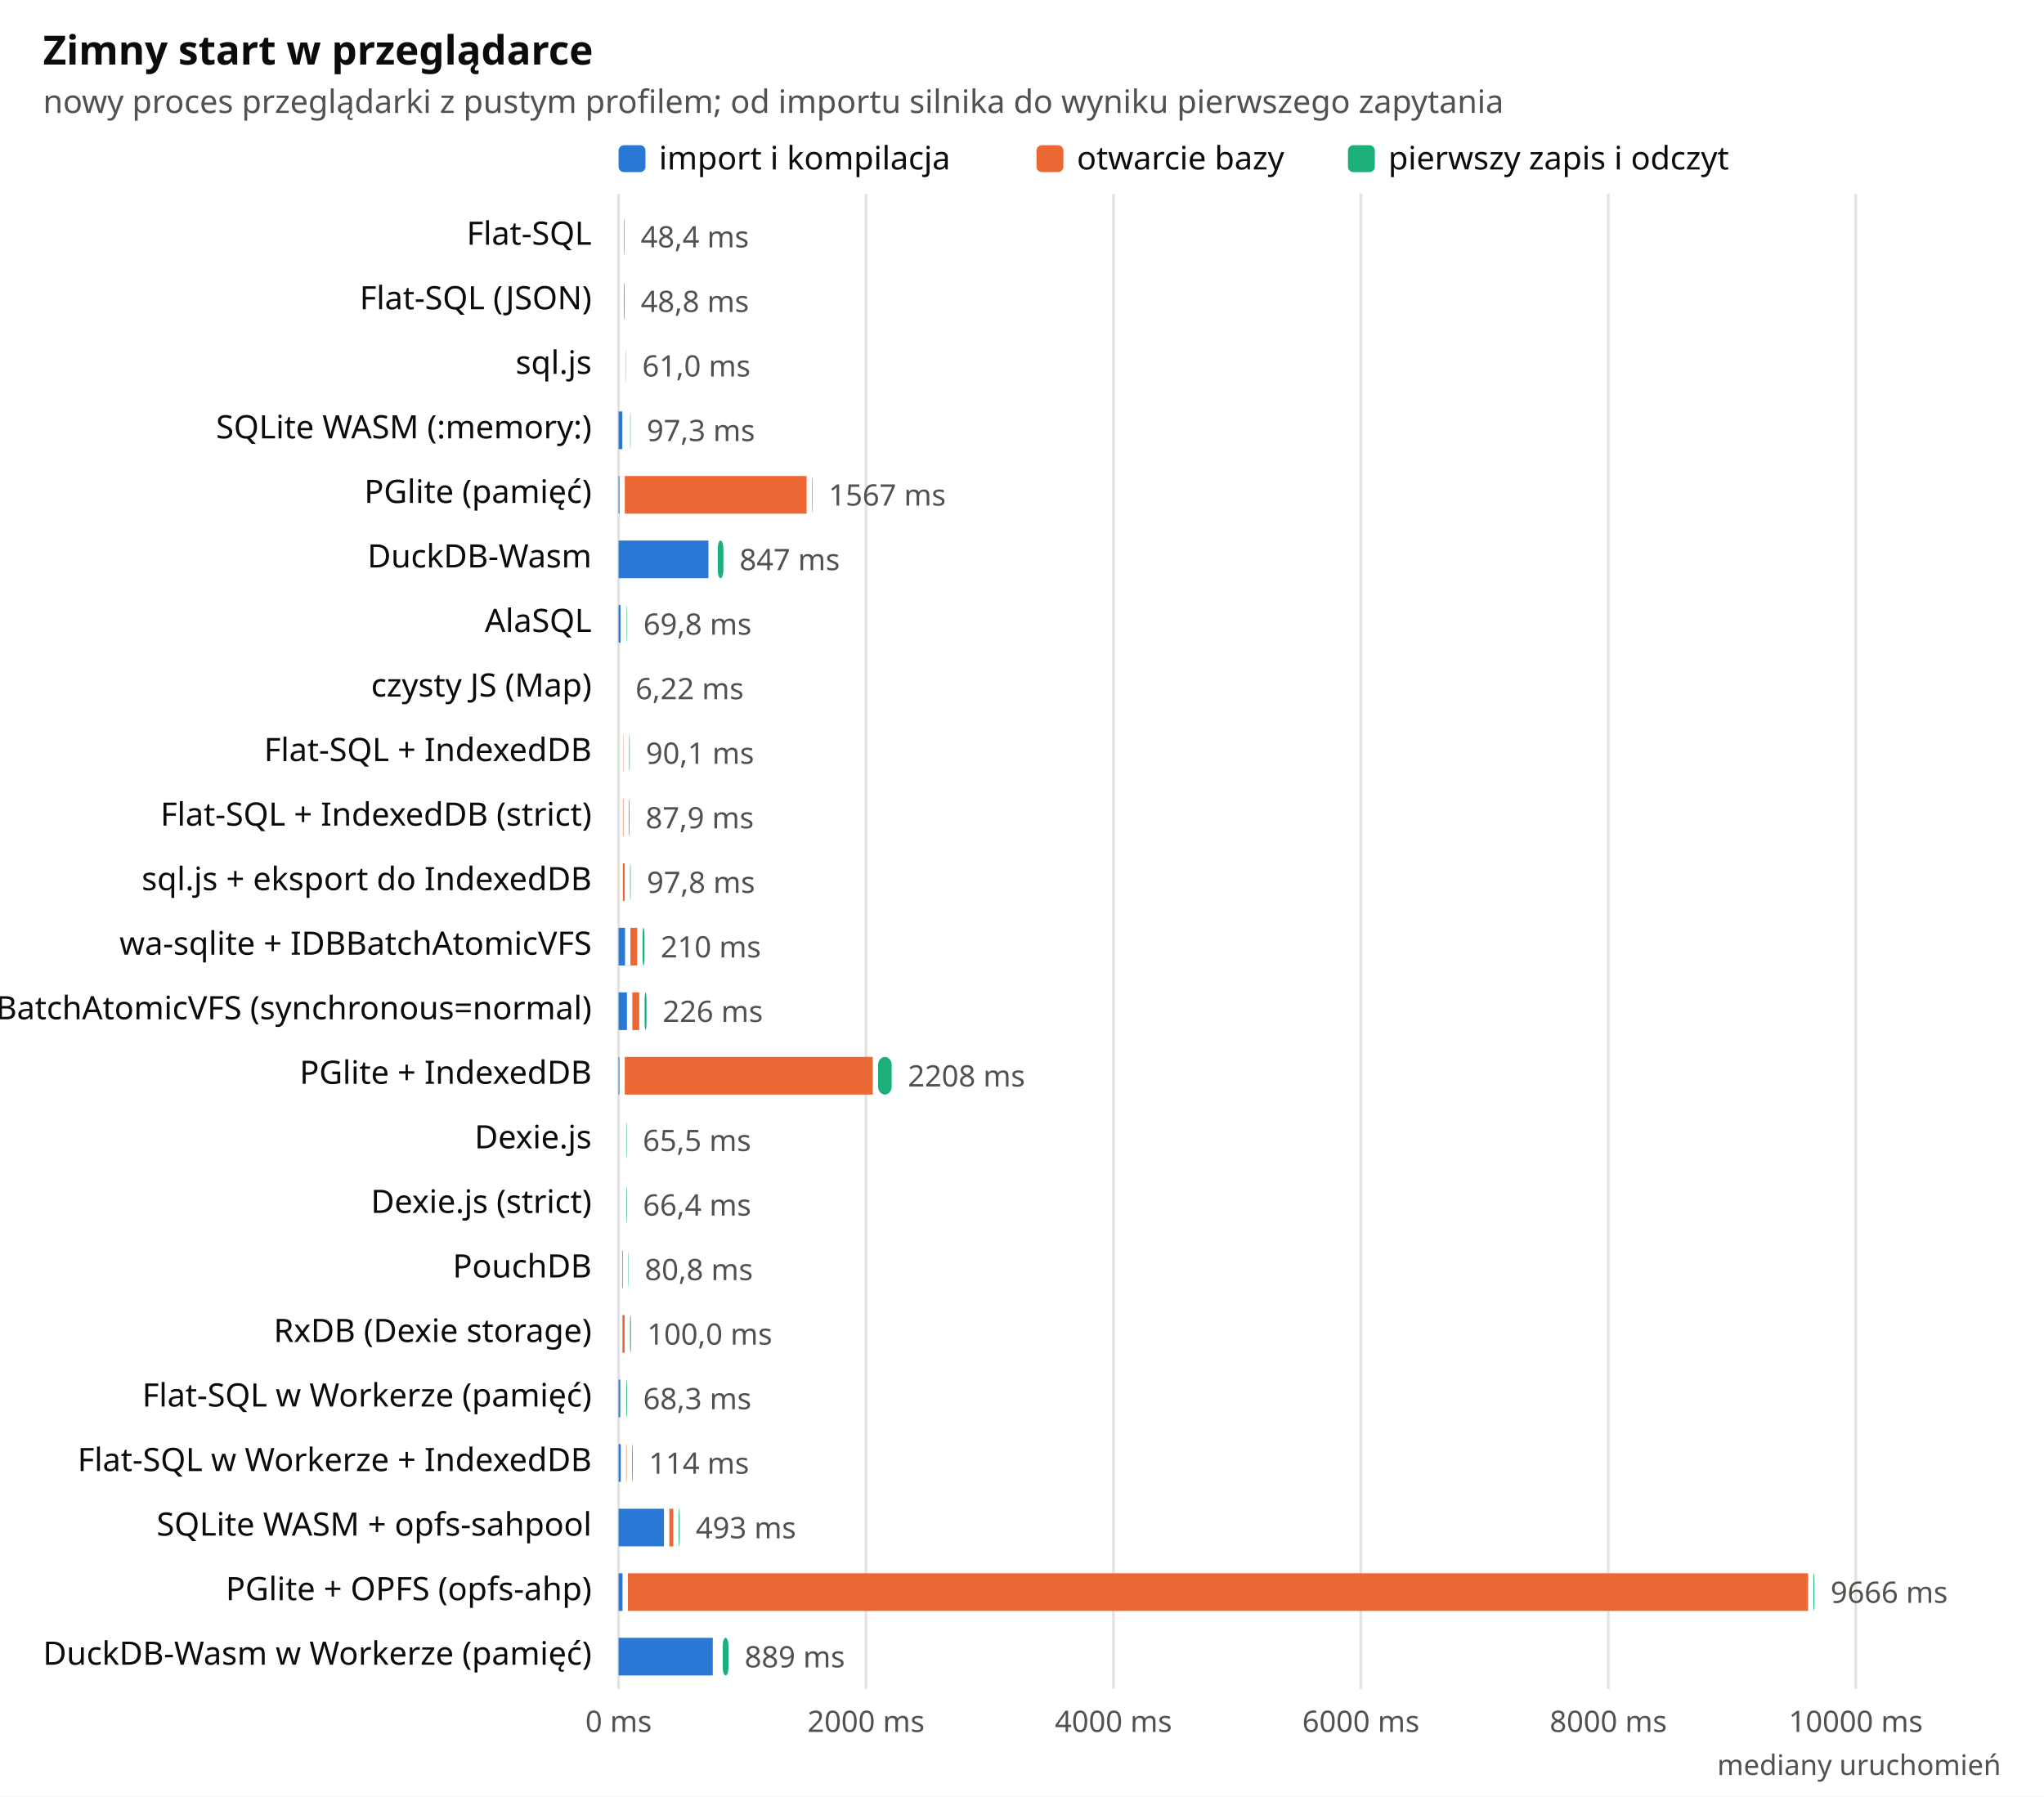
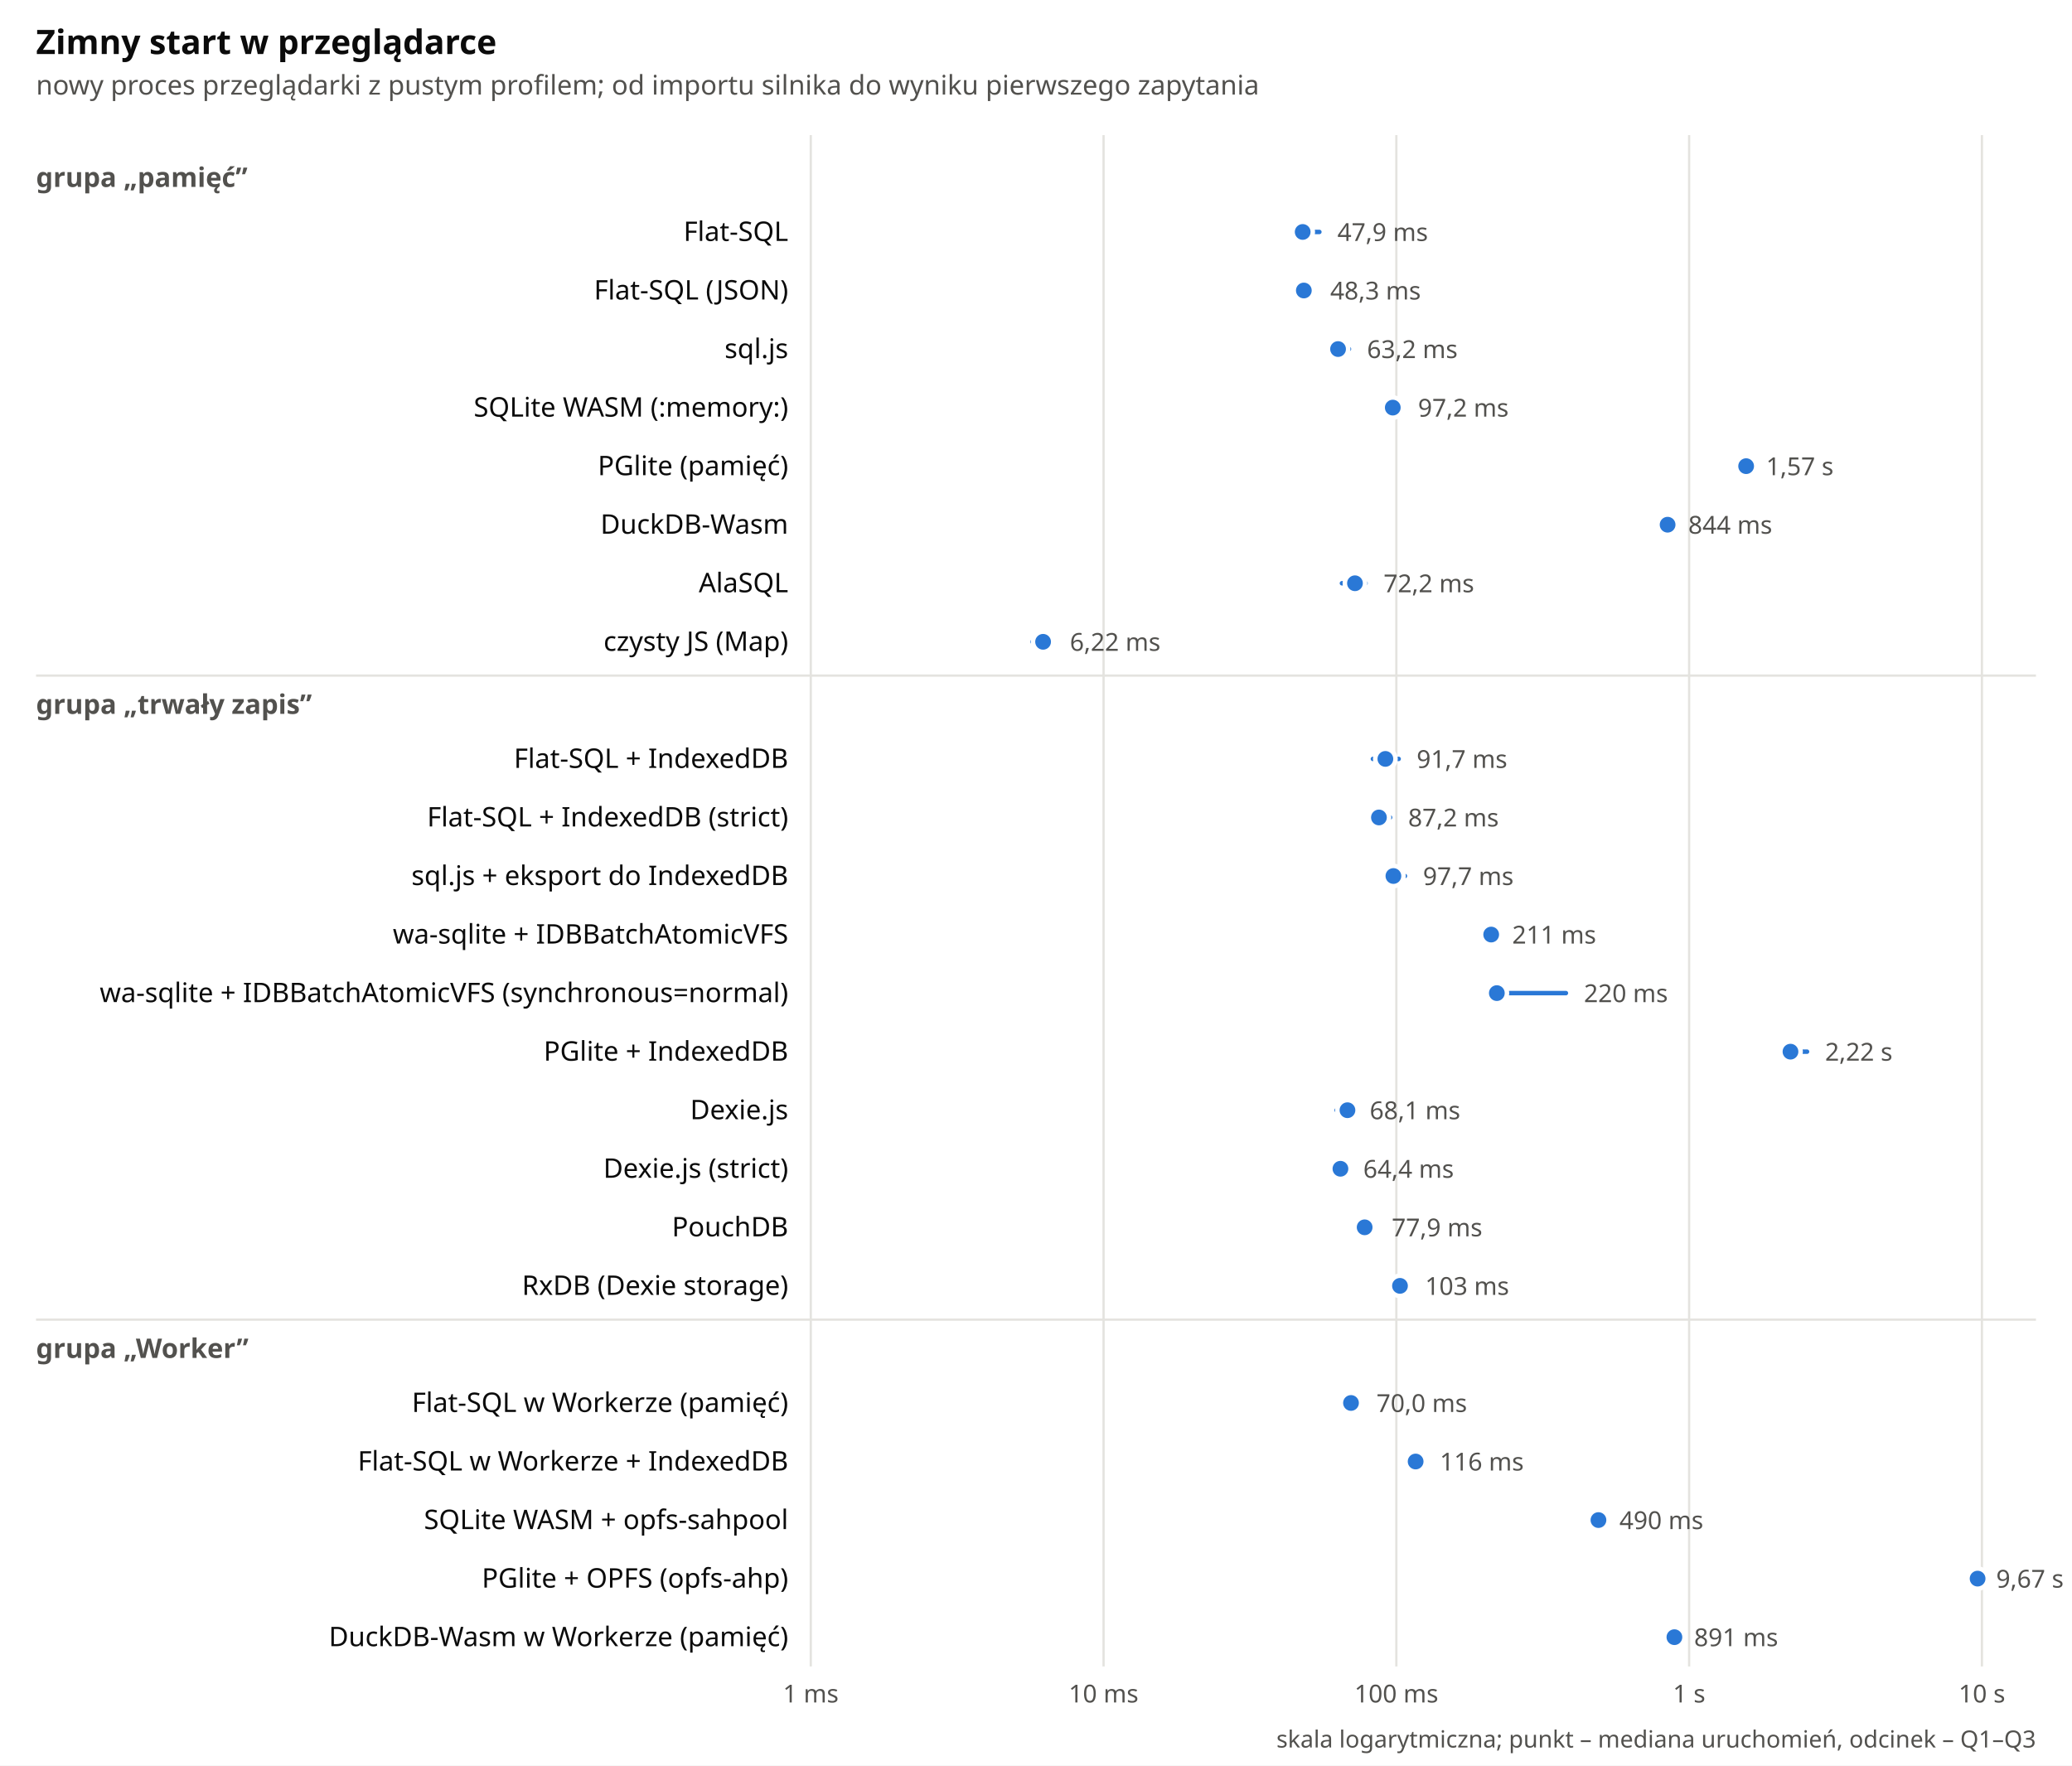
- <svg xmlns="http://www.w3.org/2000/svg" viewBox="0 0 760 668" width="760" height="668" font-family="Segoe UI, system-ui, sans-serif">
-   <rect width="760" height="668" fill="#ffffff" />
+ <svg xmlns="http://www.w3.org/2000/svg" viewBox="0 0 920 784" width="920" height="784" font-family="Segoe UI, system-ui, sans-serif">
+   <rect width="920" height="784" fill="#ffffff" />
  <text x="16" y="24" font-size="15" font-weight="600" fill="#0b0b0b">Zimny start w przeglądarce</text>
  <text x="16" y="42" font-size="12" fill="#52514e">nowy proces przeglądarki z pustym profilem; od importu silnika do wyniku pierwszego zapytania</text>
-   <rect x="230" y="54" width="10" height="10" rx="2" fill="#2a78d6" />
-   <text x="245" y="63" font-size="12" fill="#0b0b0b">import i kompilacja</text>
-   <rect x="385.4" y="54" width="10" height="10" rx="2" fill="#eb6834" />
-   <text x="400.4" y="63" font-size="12" fill="#0b0b0b">otwarcie bazy</text>
-   <rect x="501.2" y="54" width="10" height="10" rx="2" fill="#1baf7a" />
-   <text x="516.2" y="63" font-size="12" fill="#0b0b0b">pierwszy zapis i odczyt</text>
-   <line x1="230" x2="230" y1="72" y2="628" stroke="#e4e3df" />
-   <text x="230" y="644" font-size="11" fill="#52514e" text-anchor="middle">0 ms</text>
-   <line x1="322" x2="322" y1="72" y2="628" stroke="#e4e3df" />
-   <text x="322" y="644" font-size="11" fill="#52514e" text-anchor="middle">2000 ms</text>
-   <line x1="414" x2="414" y1="72" y2="628" stroke="#e4e3df" />
-   <text x="414" y="644" font-size="11" fill="#52514e" text-anchor="middle">4000 ms</text>
-   <line x1="506" x2="506" y1="72" y2="628" stroke="#e4e3df" />
-   <text x="506" y="644" font-size="11" fill="#52514e" text-anchor="middle">6000 ms</text>
-   <line x1="598" x2="598" y1="72" y2="628" stroke="#e4e3df" />
-   <text x="598" y="644" font-size="11" fill="#52514e" text-anchor="middle">8000 ms</text>
-   <line x1="690" x2="690" y1="72" y2="628" stroke="#e4e3df" />
-   <text x="690" y="644" font-size="11" fill="#52514e" text-anchor="middle">10000 ms</text>
-   <text x="220" y="91" font-size="12" fill="#0b0b0b" text-anchor="end">Flat-SQL</text>
-   <rect x="230" y="81" width="0" height="14" rx="0" fill="#2a78d6" />
-   <rect x="231.75" y="81" width="0" height="14" rx="0" fill="#eb6834" />
-   <rect x="232.033" y="81" width="0.192" height="14" rx="3" fill="#1baf7a" />
-   <text x="238.225" y="92" font-size="11" fill="#52514e">48,4 ms</text>
-   <text x="220" y="115" font-size="12" fill="#0b0b0b" text-anchor="end">Flat-SQL (JSON)</text>
-   <rect x="230" y="105" width="0" height="14" rx="0" fill="#2a78d6" />
-   <rect x="231.672" y="105" width="0" height="14" rx="0" fill="#eb6834" />
-   <rect x="231.995" y="105" width="0.252" height="14" rx="3" fill="#1baf7a" />
-   <text x="238.247" y="116" font-size="11" fill="#52514e">48,8 ms</text>
-   <text x="220" y="139" font-size="12" fill="#0b0b0b" text-anchor="end">sql.js</text>
-   <rect x="230" y="129" width="0" height="14" rx="0" fill="#2a78d6" />
-   <rect x="231.642" y="129" width="0" height="14" rx="0" fill="#eb6834" />
-   <rect x="232.712" y="129" width="0.093" height="14" rx="3" fill="#1baf7a" />
-   <text x="238.805" y="140" font-size="11" fill="#52514e">61,0 ms</text>
-   <text x="220" y="163" font-size="12" fill="#0b0b0b" text-anchor="end">SQLite WASM (:memory:)</text>
-   <rect x="230" y="153" width="1.381" height="14" rx="0" fill="#2a78d6" />
-   <rect x="233.381" y="153" width="0" height="14" rx="0" fill="#eb6834" />
-   <rect x="234.312" y="153" width="0.162" height="14" rx="3" fill="#1baf7a" />
-   <text x="240.474" y="164" font-size="11" fill="#52514e">97,3 ms</text>
-   <text x="220" y="187" font-size="12" fill="#0b0b0b" text-anchor="end">PGlite (pamięć)</text>
-   <rect x="230" y="177" width="0.312" height="14" rx="0" fill="#2a78d6" />
-   <rect x="232.312" y="177" width="67.607" height="14" rx="0" fill="#eb6834" />
-   <rect x="301.92" y="177" width="0.178" height="14" rx="3" fill="#1baf7a" />
-   <text x="308.098" y="188" font-size="11" fill="#52514e">1567 ms</text>
-   <text x="220" y="211" font-size="12" fill="#0b0b0b" text-anchor="end">DuckDB-Wasm</text>
-   <rect x="230" y="201" width="33.411" height="14" rx="0" fill="#2a78d6" />
-   <rect x="265.411" y="201" width="0" height="14" rx="0" fill="#eb6834" />
-   <rect x="266.877" y="201" width="2.099" height="14" rx="3" fill="#1baf7a" />
-   <text x="274.976" y="212" font-size="11" fill="#52514e">847 ms</text>
-   <text x="220" y="235" font-size="12" fill="#0b0b0b" text-anchor="end">AlaSQL</text>
-   <rect x="230" y="225" width="0.717" height="14" rx="0" fill="#2a78d6" />
-   <rect x="232.717" y="225" width="0" height="14" rx="0" fill="#eb6834" />
-   <rect x="233.027" y="225" width="0.183" height="14" rx="3" fill="#1baf7a" />
-   <text x="239.21" y="236" font-size="11" fill="#52514e">69,8 ms</text>
-   <text x="220" y="259" font-size="12" fill="#0b0b0b" text-anchor="end">czysty JS (Map)</text>
-   <rect x="230" y="249" width="0" height="14" rx="0" fill="#2a78d6" />
-   <rect x="230.277" y="249" width="0" height="14" rx="0" fill="#eb6834" />
-   <rect x="230.279" y="249" width="0.007" height="14" rx="3" fill="#1baf7a" />
-   <text x="236.286" y="260" font-size="11" fill="#52514e">6,22 ms</text>
-   <text x="220" y="283" font-size="12" fill="#0b0b0b" text-anchor="end">Flat-SQL + IndexedDB</text>
-   <rect x="230" y="273" width="0" height="14" rx="0" fill="#2a78d6" />
-   <rect x="231.848" y="273" width="0.091" height="14" rx="0" fill="#eb6834" />
-   <rect x="233.938" y="273" width="0.207" height="14" rx="3" fill="#1baf7a" />
-   <text x="240.146" y="284" font-size="11" fill="#52514e">90,1 ms</text>
-   <text x="220" y="307" font-size="12" fill="#0b0b0b" text-anchor="end">Flat-SQL + IndexedDB (strict)</text>
-   <rect x="230" y="297" width="0" height="14" rx="0" fill="#2a78d6" />
-   <rect x="231.626" y="297" width="0.168" height="14" rx="0" fill="#eb6834" />
-   <rect x="233.794" y="297" width="0.249" height="14" rx="3" fill="#1baf7a" />
-   <text x="240.044" y="308" font-size="11" fill="#52514e">87,9 ms</text>
-   <text x="220" y="331" font-size="12" fill="#0b0b0b" text-anchor="end">sql.js + eksport do IndexedDB</text>
-   <rect x="230" y="321" width="0" height="14" rx="0" fill="#2a78d6" />
-   <rect x="231.578" y="321" width="0.711" height="14" rx="0" fill="#eb6834" />
-   <rect x="234.289" y="321" width="0.211" height="14" rx="3" fill="#1baf7a" />
-   <text x="240.501" y="332" font-size="11" fill="#52514e">97,8 ms</text>
-   <text x="220" y="355" font-size="12" fill="#0b0b0b" text-anchor="end">wa-sqlite + IDBBatchAtomicVFS</text>
-   <rect x="230" y="345" width="2.402" height="14" rx="0" fill="#2a78d6" />
-   <rect x="234.402" y="345" width="2.512" height="14" rx="0" fill="#eb6834" />
-   <rect x="238.913" y="345" width="0.727" height="14" rx="3" fill="#1baf7a" />
-   <text x="245.641" y="356" font-size="11" fill="#52514e">210 ms</text>
-   <text x="220" y="379" font-size="12" fill="#0b0b0b" text-anchor="end">wa-sqlite + IDBBatchAtomicVFS (synchronous=normal)</text>
-   <rect x="230" y="369" width="3.109" height="14" rx="0" fill="#2a78d6" />
-   <rect x="235.109" y="369" width="2.571" height="14" rx="0" fill="#eb6834" />
-   <rect x="239.68" y="369" width="0.707" height="14" rx="3" fill="#1baf7a" />
-   <text x="246.387" y="380" font-size="11" fill="#52514e">226 ms</text>
-   <text x="220" y="403" font-size="12" fill="#0b0b0b" text-anchor="end">PGlite + IndexedDB</text>
-   <rect x="230" y="393" width="0.301" height="14" rx="0" fill="#2a78d6" />
-   <rect x="232.301" y="393" width="92.196" height="14" rx="0" fill="#eb6834" />
-   <rect x="326.497" y="393" width="5.057" height="14" rx="3" fill="#1baf7a" />
-   <text x="337.555" y="404" font-size="11" fill="#52514e">2208 ms</text>
-   <text x="220" y="427" font-size="12" fill="#0b0b0b" text-anchor="end">Dexie.js</text>
-   <rect x="230" y="417" width="0" height="14" rx="0" fill="#2a78d6" />
-   <rect x="231.056" y="417" width="0" height="14" rx="0" fill="#eb6834" />
-   <rect x="232.846" y="417" width="0.168" height="14" rx="3" fill="#1baf7a" />
-   <text x="239.014" y="428" font-size="11" fill="#52514e">65,5 ms</text>
-   <text x="220" y="451" font-size="12" fill="#0b0b0b" text-anchor="end">Dexie.js (strict)</text>
-   <rect x="230" y="441" width="0" height="14" rx="0" fill="#2a78d6" />
-   <rect x="231.077" y="441" width="0" height="14" rx="0" fill="#eb6834" />
-   <rect x="232.839" y="441" width="0.213" height="14" rx="3" fill="#1baf7a" />
-   <text x="239.053" y="452" font-size="11" fill="#52514e">66,4 ms</text>
-   <text x="220" y="475" font-size="12" fill="#0b0b0b" text-anchor="end">PouchDB</text>
-   <rect x="230" y="465" width="0" height="14" rx="0" fill="#2a78d6" />
-   <rect x="231.322" y="465" width="0.268" height="14" rx="0" fill="#eb6834" />
-   <rect x="233.59" y="465" width="0.129" height="14" rx="3" fill="#1baf7a" />
-   <text x="239.719" y="476" font-size="11" fill="#52514e">80,8 ms</text>
-   <text x="220" y="499" font-size="12" fill="#0b0b0b" text-anchor="end">RxDB (Dexie storage)</text>
-   <rect x="230" y="489" width="0" height="14" rx="0" fill="#2a78d6" />
-   <rect x="231.432" y="489" width="0.831" height="14" rx="0" fill="#eb6834" />
-   <rect x="234.264" y="489" width="0.335" height="14" rx="3" fill="#1baf7a" />
-   <text x="240.599" y="500" font-size="11" fill="#52514e">100,0 ms</text>
-   <text x="220" y="523" font-size="12" fill="#0b0b0b" text-anchor="end">Flat-SQL w Workerze (pamięć)</text>
-   <rect x="230" y="513" width="0.613" height="14" rx="0" fill="#2a78d6" />
-   <rect x="232.613" y="513" width="0" height="14" rx="0" fill="#eb6834" />
-   <rect x="232.89" y="513" width="0.254" height="14" rx="3" fill="#1baf7a" />
-   <text x="239.144" y="524" font-size="11" fill="#52514e">68,3 ms</text>
-   <text x="220" y="547" font-size="12" fill="#0b0b0b" text-anchor="end">Flat-SQL w Workerze + IndexedDB</text>
-   <rect x="230" y="537" width="0.816" height="14" rx="0" fill="#2a78d6" />
-   <rect x="232.816" y="537" width="0.164" height="14" rx="0" fill="#eb6834" />
-   <rect x="234.98" y="537" width="0.256" height="14" rx="3" fill="#1baf7a" />
-   <text x="241.236" y="548" font-size="11" fill="#52514e">114 ms</text>
-   <text x="220" y="571" font-size="12" fill="#0b0b0b" text-anchor="end">SQLite WASM + opfs-sahpool</text>
-   <rect x="230" y="561" width="16.879" height="14" rx="0" fill="#2a78d6" />
-   <rect x="248.879" y="561" width="1.47" height="14" rx="0" fill="#eb6834" />
-   <rect x="252.35" y="561" width="0.349" height="14" rx="3" fill="#1baf7a" />
-   <text x="258.699" y="572" font-size="11" fill="#52514e">493 ms</text>
-   <text x="220" y="595" font-size="12" fill="#0b0b0b" text-anchor="end">PGlite + OPFS (opfs-ahp)</text>
-   <rect x="230" y="585" width="1.459" height="14" rx="0" fill="#2a78d6" />
-   <rect x="233.459" y="585" width="438.832" height="14" rx="0" fill="#eb6834" />
-   <rect x="674.29" y="585" width="0.343" height="14" rx="3" fill="#1baf7a" />
-   <text x="680.633" y="596" font-size="11" fill="#52514e">9666 ms</text>
-   <text x="220" y="619" font-size="12" fill="#0b0b0b" text-anchor="end">DuckDB-Wasm w Workerze (pamięć)</text>
-   <rect x="230" y="609" width="35.029" height="14" rx="0" fill="#2a78d6" />
-   <rect x="267.029" y="609" width="0" height="14" rx="0" fill="#eb6834" />
-   <rect x="268.72" y="609" width="2.151" height="14" rx="3" fill="#1baf7a" />
-   <text x="276.871" y="620" font-size="11" fill="#52514e">889 ms</text>
-   <text x="744" y="660" font-size="10.5" fill="#52514e" text-anchor="end">mediany uruchomień</text>
+   <line x1="360" x2="360" y1="60" y2="740" stroke="#e4e3df" stroke-width="1" />
+   <text x="360" y="756" font-size="11" fill="#52514e" text-anchor="middle">1 ms</text>
+   <line x1="490" x2="490" y1="60" y2="740" stroke="#e4e3df" stroke-width="1" />
+   <text x="490" y="756" font-size="11" fill="#52514e" text-anchor="middle">10 ms</text>
+   <line x1="620" x2="620" y1="60" y2="740" stroke="#e4e3df" stroke-width="1" />
+   <text x="620" y="756" font-size="11" fill="#52514e" text-anchor="middle">100 ms</text>
+   <line x1="750" x2="750" y1="60" y2="740" stroke="#e4e3df" stroke-width="1" />
+   <text x="750" y="756" font-size="11" fill="#52514e" text-anchor="middle">1 s</text>
+   <line x1="880" x2="880" y1="60" y2="740" stroke="#e4e3df" stroke-width="1" />
+   <text x="880" y="756" font-size="11" fill="#52514e" text-anchor="middle">10 s</text>
+   <text x="16" y="83" font-size="12" font-weight="600" fill="#52514e">grupa „pamięć”</text>
+   <text x="350" y="107" font-size="12" fill="#0b0b0b" text-anchor="end">Flat-SQL</text>
+   <g>
+     <line x1="575.294" x2="585.814" y1="103" y2="103" stroke="#2a78d6" stroke-width="2" stroke-linecap="round" />
+     <circle cx="578.414" cy="103" r="4.5" fill="#2a78d6" stroke="#ffffff" stroke-width="2" />
+     <text x="593.814" y="107" font-size="11" fill="#52514e">47,9 ms</text>
+   </g>
+   <text x="350" y="133" font-size="12" fill="#0b0b0b" text-anchor="end">Flat-SQL (JSON)</text>
+   <g>
+     <line x1="575.909" x2="582.625" y1="129" y2="129" stroke="#2a78d6" stroke-width="2" stroke-linecap="round" />
+     <circle cx="578.925" cy="129" r="4.5" fill="#2a78d6" stroke="#ffffff" stroke-width="2" />
+     <text x="590.625" y="133" font-size="11" fill="#52514e">48,3 ms</text>
+   </g>
+   <text x="350" y="159" font-size="12" fill="#0b0b0b" text-anchor="end">sql.js</text>
+   <g>
+     <line x1="590.699" x2="598.971" y1="155" y2="155" stroke="#2a78d6" stroke-width="2" stroke-linecap="round" />
+     <circle cx="594.12" cy="155" r="4.5" fill="#2a78d6" stroke="#ffffff" stroke-width="2" />
+     <text x="606.971" y="159" font-size="11" fill="#52514e">63,2 ms</text>
+   </g>
+   <text x="350" y="185" font-size="12" fill="#0b0b0b" text-anchor="end">SQLite WASM (:memory:)</text>
+   <g>
+     <line x1="616.205" x2="621.622" y1="181" y2="181" stroke="#2a78d6" stroke-width="2" stroke-linecap="round" />
+     <circle cx="618.415" cy="181" r="4.5" fill="#2a78d6" stroke="#ffffff" stroke-width="2" />
+     <text x="629.622" y="185" font-size="11" fill="#52514e">97,2 ms</text>
+   </g>
+   <text x="350" y="211" font-size="12" fill="#0b0b0b" text-anchor="end">PGlite (pamięć)</text>
+   <g>
+     <line x1="775.041" x2="776.166" y1="207" y2="207" stroke="#2a78d6" stroke-width="2" stroke-linecap="round" />
+     <circle cx="775.311" cy="207" r="4.5" fill="#2a78d6" stroke="#ffffff" stroke-width="2" />
+     <text x="784.166" y="211" font-size="11" fill="#52514e">1,57 s</text>
+   </g>
+   <text x="350" y="237" font-size="12" fill="#0b0b0b" text-anchor="end">DuckDB-Wasm</text>
+   <g>
+     <line x1="739.9" x2="741.603" y1="233" y2="233" stroke="#2a78d6" stroke-width="2" stroke-linecap="round" />
+     <circle cx="740.442" cy="233" r="4.5" fill="#2a78d6" stroke="#ffffff" stroke-width="2" />
+     <text x="749.603" y="237" font-size="11" fill="#52514e">844 ms</text>
+   </g>
+   <text x="350" y="263" font-size="12" fill="#0b0b0b" text-anchor="end">AlaSQL</text>
+   <g>
+     <line x1="595.842" x2="606.307" y1="259" y2="259" stroke="#2a78d6" stroke-width="2" stroke-linecap="round" />
+     <circle cx="601.625" cy="259" r="4.5" fill="#2a78d6" stroke="#ffffff" stroke-width="2" />
+     <text x="614.307" y="263" font-size="11" fill="#52514e">72,2 ms</text>
+   </g>
+   <text x="350" y="289" font-size="12" fill="#0b0b0b" text-anchor="end">czysty JS (Map)</text>
+   <g>
+     <line x1="458.424" x2="467.03" y1="285" y2="285" stroke="#2a78d6" stroke-width="2" stroke-linecap="round" />
+     <circle cx="463.147" cy="285" r="4.5" fill="#2a78d6" stroke="#ffffff" stroke-width="2" />
+     <text x="475.03" y="289" font-size="11" fill="#52514e">6,22 ms</text>
+   </g>
+   <line x1="16" x2="904" y1="300" y2="300" stroke="#e4e3df" />
+   <text x="16" y="317" font-size="12" font-weight="600" fill="#52514e">grupa „trwały zapis”</text>
+   <text x="350" y="341" font-size="12" fill="#0b0b0b" text-anchor="end">Flat-SQL + IndexedDB</text>
+   <g>
+     <line x1="609.59" x2="621.019" y1="337" y2="337" stroke="#2a78d6" stroke-width="2" stroke-linecap="round" />
+     <circle cx="615.128" cy="337" r="4.5" fill="#2a78d6" stroke="#ffffff" stroke-width="2" />
+     <text x="629.019" y="341" font-size="11" fill="#52514e">91,7 ms</text>
+   </g>
+   <text x="350" y="367" font-size="12" fill="#0b0b0b" text-anchor="end">Flat-SQL + IndexedDB (strict)</text>
+   <g>
+     <line x1="610.23" x2="617.235" y1="363" y2="363" stroke="#2a78d6" stroke-width="2" stroke-linecap="round" />
+     <circle cx="612.27" cy="363" r="4.5" fill="#2a78d6" stroke="#ffffff" stroke-width="2" />
+     <text x="625.235" y="367" font-size="11" fill="#52514e">87,2 ms</text>
+   </g>
+   <text x="350" y="393" font-size="12" fill="#0b0b0b" text-anchor="end">sql.js + eksport do IndexedDB</text>
+   <g>
+     <line x1="616.226" x2="623.821" y1="389" y2="389" stroke="#2a78d6" stroke-width="2" stroke-linecap="round" />
+     <circle cx="618.698" cy="389" r="4.5" fill="#2a78d6" stroke="#ffffff" stroke-width="2" />
+     <text x="631.821" y="393" font-size="11" fill="#52514e">97,7 ms</text>
+   </g>
+   <text x="350" y="419" font-size="12" fill="#0b0b0b" text-anchor="end">wa-sqlite + IDBBatchAtomicVFS</text>
+   <g>
+     <line x1="660.354" x2="663.423" y1="415" y2="415" stroke="#2a78d6" stroke-width="2" stroke-linecap="round" />
+     <circle cx="662.111" cy="415" r="4.5" fill="#2a78d6" stroke="#ffffff" stroke-width="2" />
+     <text x="671.423" y="419" font-size="11" fill="#52514e">211 ms</text>
+   </g>
+   <text x="350" y="445" font-size="12" fill="#0b0b0b" text-anchor="end">wa-sqlite + IDBBatchAtomicVFS (synchronous=normal)</text>
+   <g>
+     <line x1="662.227" x2="695.282" y1="441" y2="441" stroke="#2a78d6" stroke-width="2" stroke-linecap="round" />
+     <circle cx="664.617" cy="441" r="4.5" fill="#2a78d6" stroke="#ffffff" stroke-width="2" />
+     <text x="703.282" y="445" font-size="11" fill="#52514e">220 ms</text>
+   </g>
+   <text x="350" y="471" font-size="12" fill="#0b0b0b" text-anchor="end">PGlite + IndexedDB</text>
+   <g>
+     <line x1="794.198" x2="802.347" y1="467" y2="467" stroke="#2a78d6" stroke-width="2" stroke-linecap="round" />
+     <circle cx="795.001" cy="467" r="4.5" fill="#2a78d6" stroke="#ffffff" stroke-width="2" />
+     <text x="810.347" y="471" font-size="11" fill="#52514e">2,22 s</text>
+   </g>
+   <text x="350" y="497" font-size="12" fill="#0b0b0b" text-anchor="end">Dexie.js</text>
+   <g>
+     <line x1="593.48" x2="600.158" y1="493" y2="493" stroke="#2a78d6" stroke-width="2" stroke-linecap="round" />
+     <circle cx="598.29" cy="493" r="4.5" fill="#2a78d6" stroke="#ffffff" stroke-width="2" />
+     <text x="608.158" y="497" font-size="11" fill="#52514e">68,1 ms</text>
+   </g>
+   <text x="350" y="523" font-size="12" fill="#0b0b0b" text-anchor="end">Dexie.js (strict)</text>
+   <g>
+     <line x1="594.612" x2="597.295" y1="519" y2="519" stroke="#2a78d6" stroke-width="2" stroke-linecap="round" />
+     <circle cx="595.173" cy="519" r="4.5" fill="#2a78d6" stroke="#ffffff" stroke-width="2" />
+     <text x="605.295" y="523" font-size="11" fill="#52514e">64,4 ms</text>
+   </g>
+   <text x="350" y="549" font-size="12" fill="#0b0b0b" text-anchor="end">PouchDB</text>
+   <g>
+     <line x1="604.699" x2="609.944" y1="545" y2="545" stroke="#2a78d6" stroke-width="2" stroke-linecap="round" />
+     <circle cx="605.925" cy="545" r="4.5" fill="#2a78d6" stroke="#ffffff" stroke-width="2" />
+     <text x="617.944" y="549" font-size="11" fill="#52514e">77,9 ms</text>
+   </g>
+   <text x="350" y="575" font-size="12" fill="#0b0b0b" text-anchor="end">RxDB (Dexie storage)</text>
+   <g>
+     <line x1="617.517" x2="624.765" y1="571" y2="571" stroke="#2a78d6" stroke-width="2" stroke-linecap="round" />
+     <circle cx="621.615" cy="571" r="4.5" fill="#2a78d6" stroke="#ffffff" stroke-width="2" />
+     <text x="632.765" y="575" font-size="11" fill="#52514e">103 ms</text>
+   </g>
+   <line x1="16" x2="904" y1="586" y2="586" stroke="#e4e3df" />
+   <text x="16" y="603" font-size="12" font-weight="600" fill="#52514e">grupa „Worker”</text>
+   <text x="350" y="627" font-size="12" fill="#0b0b0b" text-anchor="end">Flat-SQL w Workerze (pamięć)</text>
+   <g>
+     <line x1="596.32" x2="603.157" y1="623" y2="623" stroke="#2a78d6" stroke-width="2" stroke-linecap="round" />
+     <circle cx="599.863" cy="623" r="4.5" fill="#2a78d6" stroke="#ffffff" stroke-width="2" />
+     <text x="611.157" y="627" font-size="11" fill="#52514e">70,0 ms</text>
+   </g>
+   <text x="350" y="653" font-size="12" fill="#0b0b0b" text-anchor="end">Flat-SQL w Workerze + IndexedDB</text>
+   <g>
+     <line x1="626.175" x2="631.288" y1="649" y2="649" stroke="#2a78d6" stroke-width="2" stroke-linecap="round" />
+     <circle cx="628.563" cy="649" r="4.5" fill="#2a78d6" stroke="#ffffff" stroke-width="2" />
+     <text x="639.288" y="653" font-size="11" fill="#52514e">116 ms</text>
+   </g>
+   <text x="350" y="679" font-size="12" fill="#0b0b0b" text-anchor="end">SQLite WASM + opfs-sahpool</text>
+   <g>
+     <line x1="709.324" x2="711.018" y1="675" y2="675" stroke="#2a78d6" stroke-width="2" stroke-linecap="round" />
+     <circle cx="709.738" cy="675" r="4.5" fill="#2a78d6" stroke="#ffffff" stroke-width="2" />
+     <text x="719.018" y="679" font-size="11" fill="#52514e">490 ms</text>
+   </g>
+   <text x="350" y="705" font-size="12" fill="#0b0b0b" text-anchor="end">PGlite + OPFS (opfs-ahp)</text>
+   <g>
+     <line x1="877.835" x2="878.335" y1="701" y2="701" stroke="#2a78d6" stroke-width="2" stroke-linecap="round" />
+     <circle cx="878.086" cy="701" r="4.5" fill="#2a78d6" stroke="#ffffff" stroke-width="2" />
+     <text x="886.335" y="705" font-size="11" fill="#52514e">9,67 s</text>
+   </g>
+   <text x="350" y="731" font-size="12" fill="#0b0b0b" text-anchor="end">DuckDB-Wasm w Workerze (pamięć)</text>
+   <g>
+     <line x1="743.205" x2="744.213" y1="727" y2="727" stroke="#2a78d6" stroke-width="2" stroke-linecap="round" />
+     <circle cx="743.463" cy="727" r="4.5" fill="#2a78d6" stroke="#ffffff" stroke-width="2" />
+     <text x="752.213" y="731" font-size="11" fill="#52514e">891 ms</text>
+   </g>
+   <text x="904" y="776" font-size="10.5" fill="#52514e" text-anchor="end">skala logarytmiczna; punkt – mediana uruchomień, odcinek – Q1–Q3</text>
</svg>
